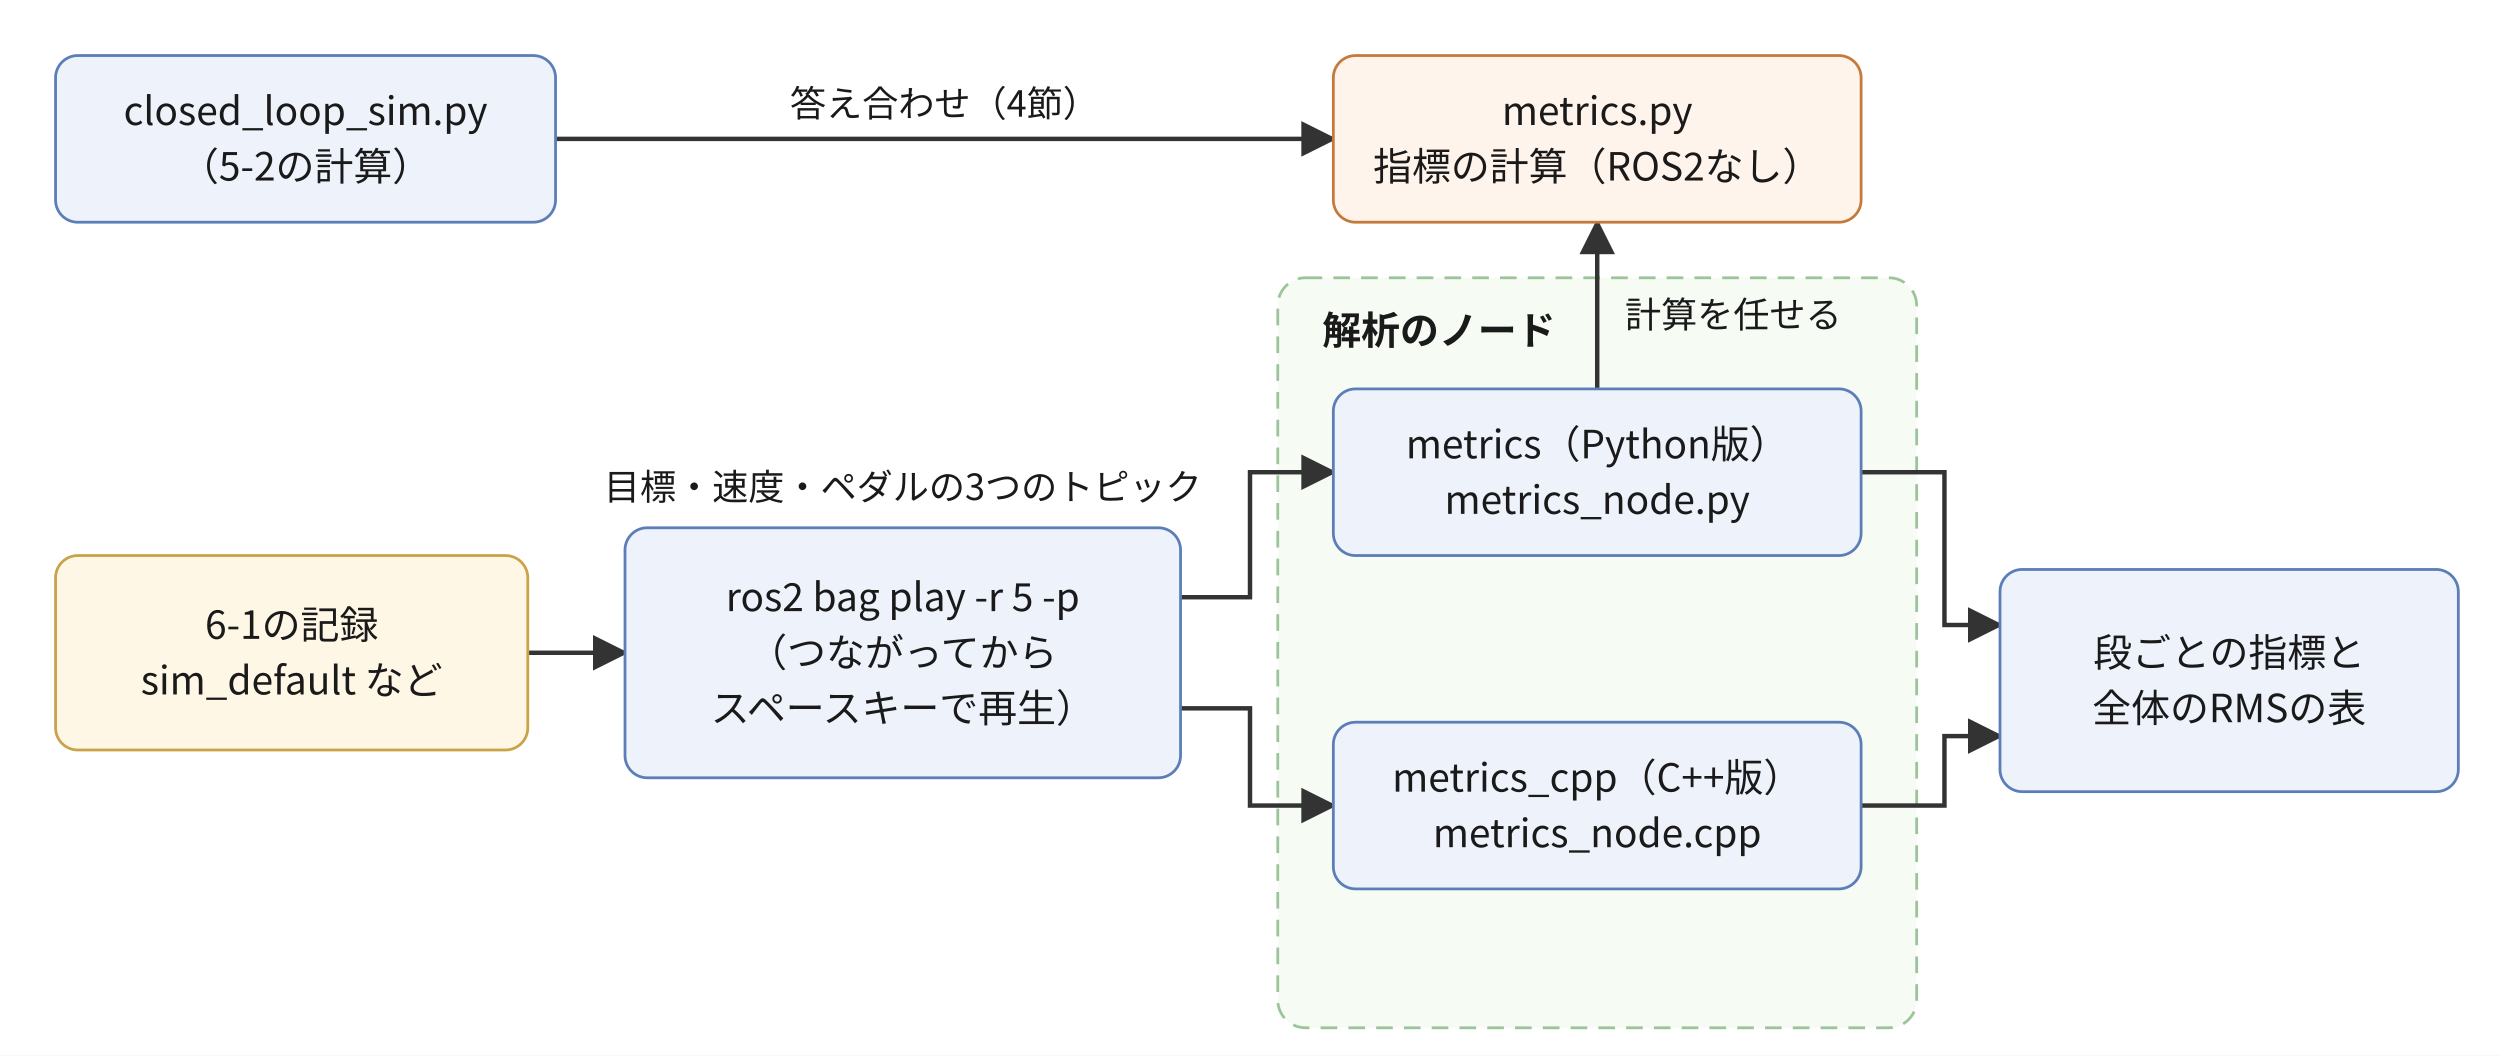
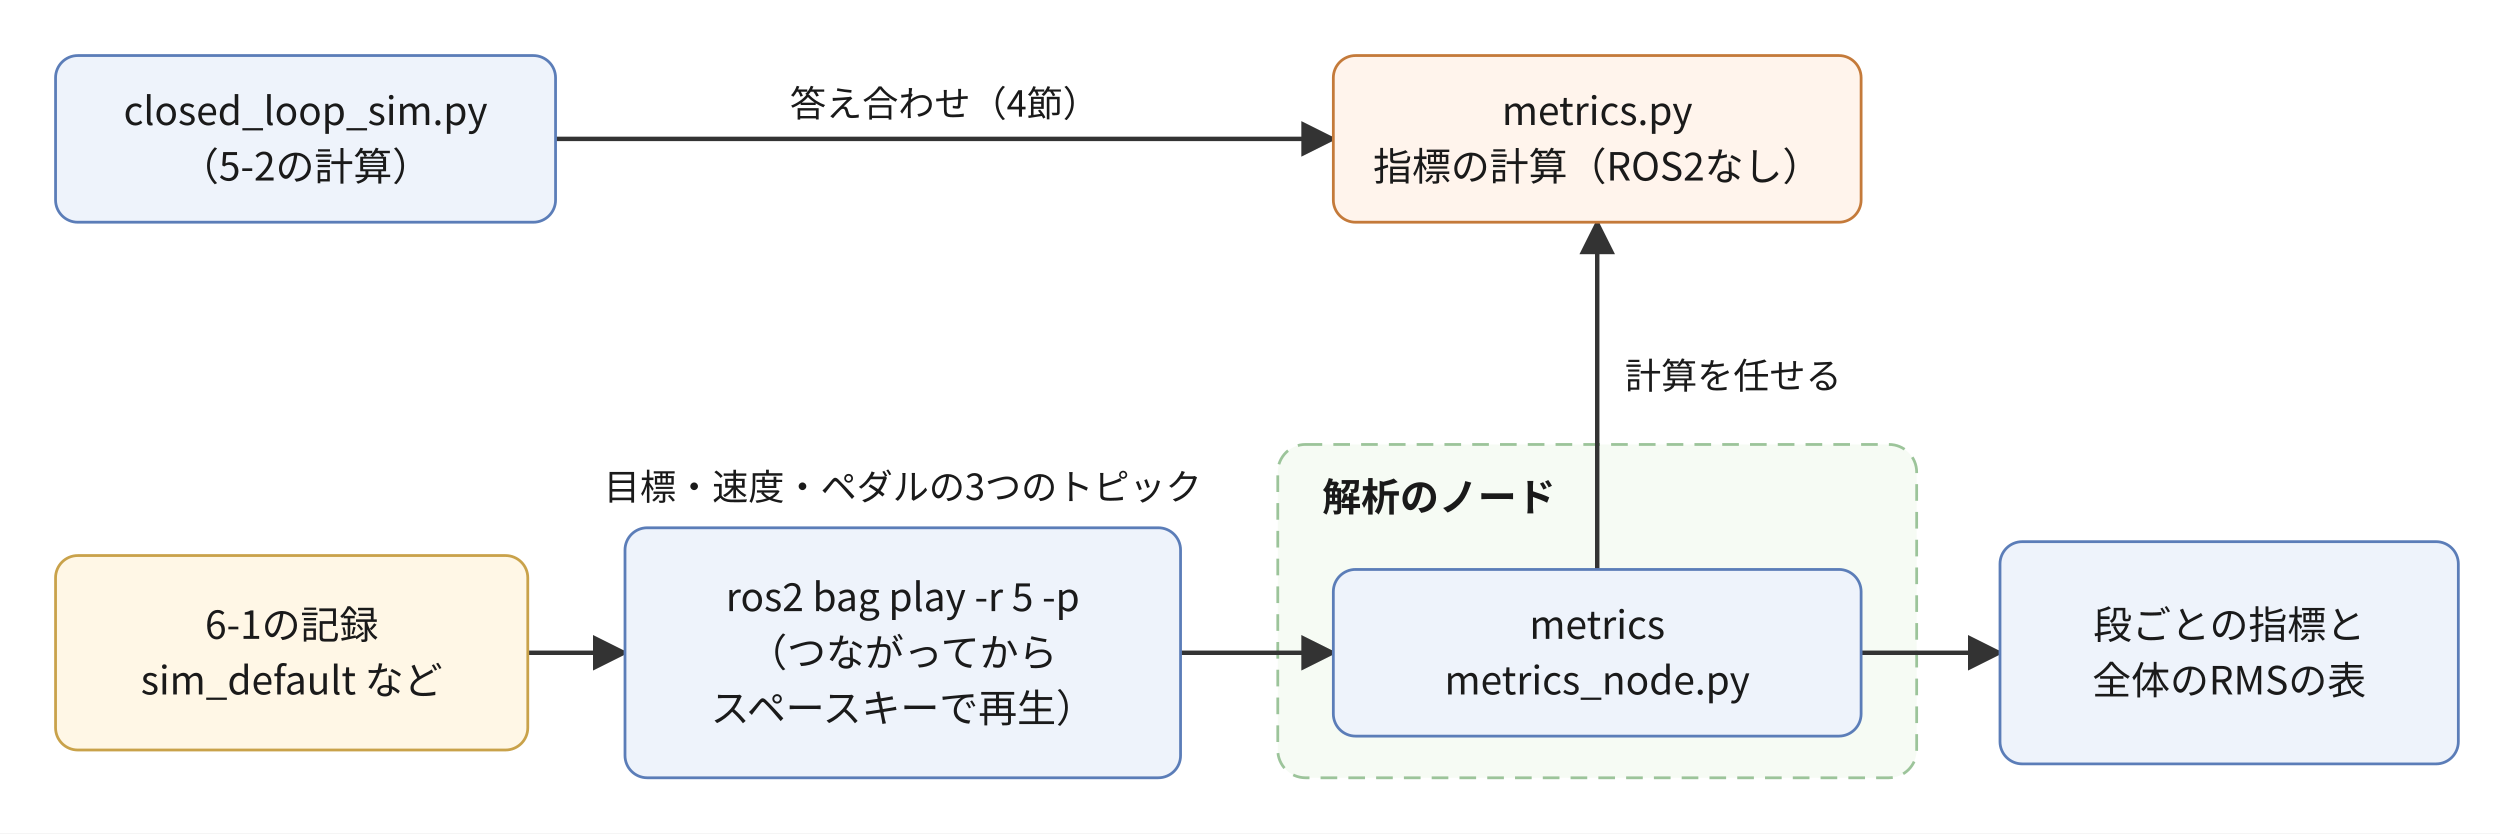
- <svg xmlns="http://www.w3.org/2000/svg" viewBox="0 0 900 380" width="900" height="380" font-family="'Noto Sans CJK JP','Noto Sans JP','Hiragino Sans','Yu Gothic',Meiryo,sans-serif" font-size="14" role="img" aria-label="図: 記録を一時停止の状態で再生し始め、解析のノード（Python版とC++版）がつながってから再生を進める。解析のノードは指標の計算を metrics.py に任せ、再生が終わったら表を出す">
+ <svg xmlns="http://www.w3.org/2000/svg" viewBox="0 0 900 300" width="900" height="300" font-family="'Noto Sans CJK JP','Noto Sans JP','Hiragino Sans','Yu Gothic',Meiryo,sans-serif" font-size="14" role="img" aria-label="図: 記録を一時停止の状態で再生し始め、解析のノードがつながってから再生を進める。解析のノードは指標の計算を metrics.py に任せ、再生が終わったら表を出す">
  <defs>
    <marker id="a" viewBox="0 0 10 10" refX="9" refY="5" markerWidth="8" markerHeight="8" orient="auto">
      <path d="M0,0 L10,5 L0,10 z" fill="#333333" />
    </marker>
  </defs>
-   <rect x="0" y="0" width="900" height="380" fill="#ffffff" />
+   <rect x="0" y="0" width="900" height="300" fill="#ffffff" />
  <g fill="#1a1a1a">
-     <rect x="460" y="100" width="230" height="270" rx="10" fill="#f6fbf4" stroke="#9cc49a" stroke-dasharray="6 4" />
+     <rect x="460" y="160" width="230" height="120" rx="10" fill="#f6fbf4" stroke="#9cc49a" stroke-dasharray="6 4" />
    <path d="M190,235 L225,235" fill="none" stroke="#333333" stroke-width="1.6" marker-end="url(#a)" />
-     <path d="M425,215 L450,215 L450,170 L480,170" fill="none" stroke="#333333" stroke-width="1.6" marker-end="url(#a)" />
-     <path d="M425,255 L450,255 L450,290 L480,290" fill="none" stroke="#333333" stroke-width="1.6" marker-end="url(#a)" />
-     <path d="M575,140 L575,80" fill="none" stroke="#333333" stroke-width="1.6" marker-end="url(#a)" />
+     <path d="M425,235 L480,235" fill="none" stroke="#333333" stroke-width="1.6" marker-end="url(#a)" />
+     <path d="M575,205 L575,80" fill="none" stroke="#333333" stroke-width="1.6" marker-end="url(#a)" />
    <path d="M200,50 L480,50" fill="none" stroke="#333333" stroke-width="1.6" marker-end="url(#a)" />
-     <path d="M670,170 L700,170 L700,225 L720,225" fill="none" stroke="#333333" stroke-width="1.6" marker-end="url(#a)" />
-     <path d="M670,290 L700,290 L700,265 L720,265" fill="none" stroke="#333333" stroke-width="1.6" marker-end="url(#a)" />
+     <path d="M670,235 L720,235" fill="none" stroke="#333333" stroke-width="1.6" marker-end="url(#a)" />
    <rect x="20" y="20" width="180" height="60" rx="8" fill="#eef3fb" stroke="#5b7db8" />
    <rect x="480" y="20" width="190" height="60" rx="8" fill="#fff4ec" stroke="#c47a3a" />
    <rect x="20" y="200" width="170" height="70" rx="8" fill="#fff7e6" stroke="#c9a24a" />
    <rect x="225" y="190" width="200" height="90" rx="8" fill="#eef3fb" stroke="#5b7db8" />
-     <rect x="480" y="140" width="190" height="60" rx="8" fill="#eef3fb" stroke="#5b7db8" />
-     <rect x="480" y="260" width="190" height="60" rx="8" fill="#eef3fb" stroke="#5b7db8" />
-     <rect x="720" y="205" width="165" height="80" rx="8" fill="#eef3fb" stroke="#5b7db8" />
-     <text x="476" y="124" font-weight="bold">解析のノード</text>
+     <rect x="480" y="205" width="190" height="60" rx="8" fill="#eef3fb" stroke="#5b7db8" />
+     <rect x="720" y="195" width="165" height="80" rx="8" fill="#eef3fb" stroke="#5b7db8" />
+     <text x="476" y="184" font-weight="bold">解析のノード</text>
    <text x="110.0" y="45.0" text-anchor="middle">closed_loop_sim.py</text>
    <text x="110.0" y="65.0" text-anchor="middle">（5-2の計算）</text>
    <text x="575.0" y="45.0" text-anchor="middle">metrics.py</text>
    <text x="575.0" y="65.0" text-anchor="middle">指標の計算（ROS2なし）</text>
    <text x="105.0" y="230.0" text-anchor="middle">6-1の記録</text>
    <text x="105.0" y="250.0" text-anchor="middle">sim_default など</text>
    <text x="325.0" y="220.0" text-anchor="middle">ros2 bag play -r 5 -p</text>
    <text x="325.0" y="240.0" text-anchor="middle">（つながってから</text>
    <text x="325.0" y="260.0" text-anchor="middle">スペースキーで再生）</text>
-     <text x="575.0" y="165.0" text-anchor="middle">metrics（Python版）</text>
-     <text x="575.0" y="185.0" text-anchor="middle">metrics_node.py</text>
-     <text x="575.0" y="285.0" text-anchor="middle">metrics_cpp（C++版）</text>
-     <text x="575.0" y="305.0" text-anchor="middle">metrics_node.cpp</text>
-     <text x="802.5" y="240.0" text-anchor="middle">段ごとの指標と</text>
-     <text x="802.5" y="260.0" text-anchor="middle">全体のRMSの表</text>
+     <text x="575.0" y="230.0" text-anchor="middle">metrics</text>
+     <text x="575.0" y="250.0" text-anchor="middle">metrics_node.py</text>
+     <text x="802.5" y="230.0" text-anchor="middle">段ごとの指標と</text>
+     <text x="802.5" y="250.0" text-anchor="middle">全体のRMSの表</text>
    <text x="325" y="180" text-anchor="middle" font-size="13">目標・速度・ペダルの3つのトピック</text>
-     <text x="585" y="118" font-size="13">計算を任せる</text>
+     <text x="585" y="140" font-size="13">計算を任せる</text>
    <text x="340" y="42" text-anchor="middle" font-size="13">答え合わせ（4節）</text>
  </g>
</svg>
